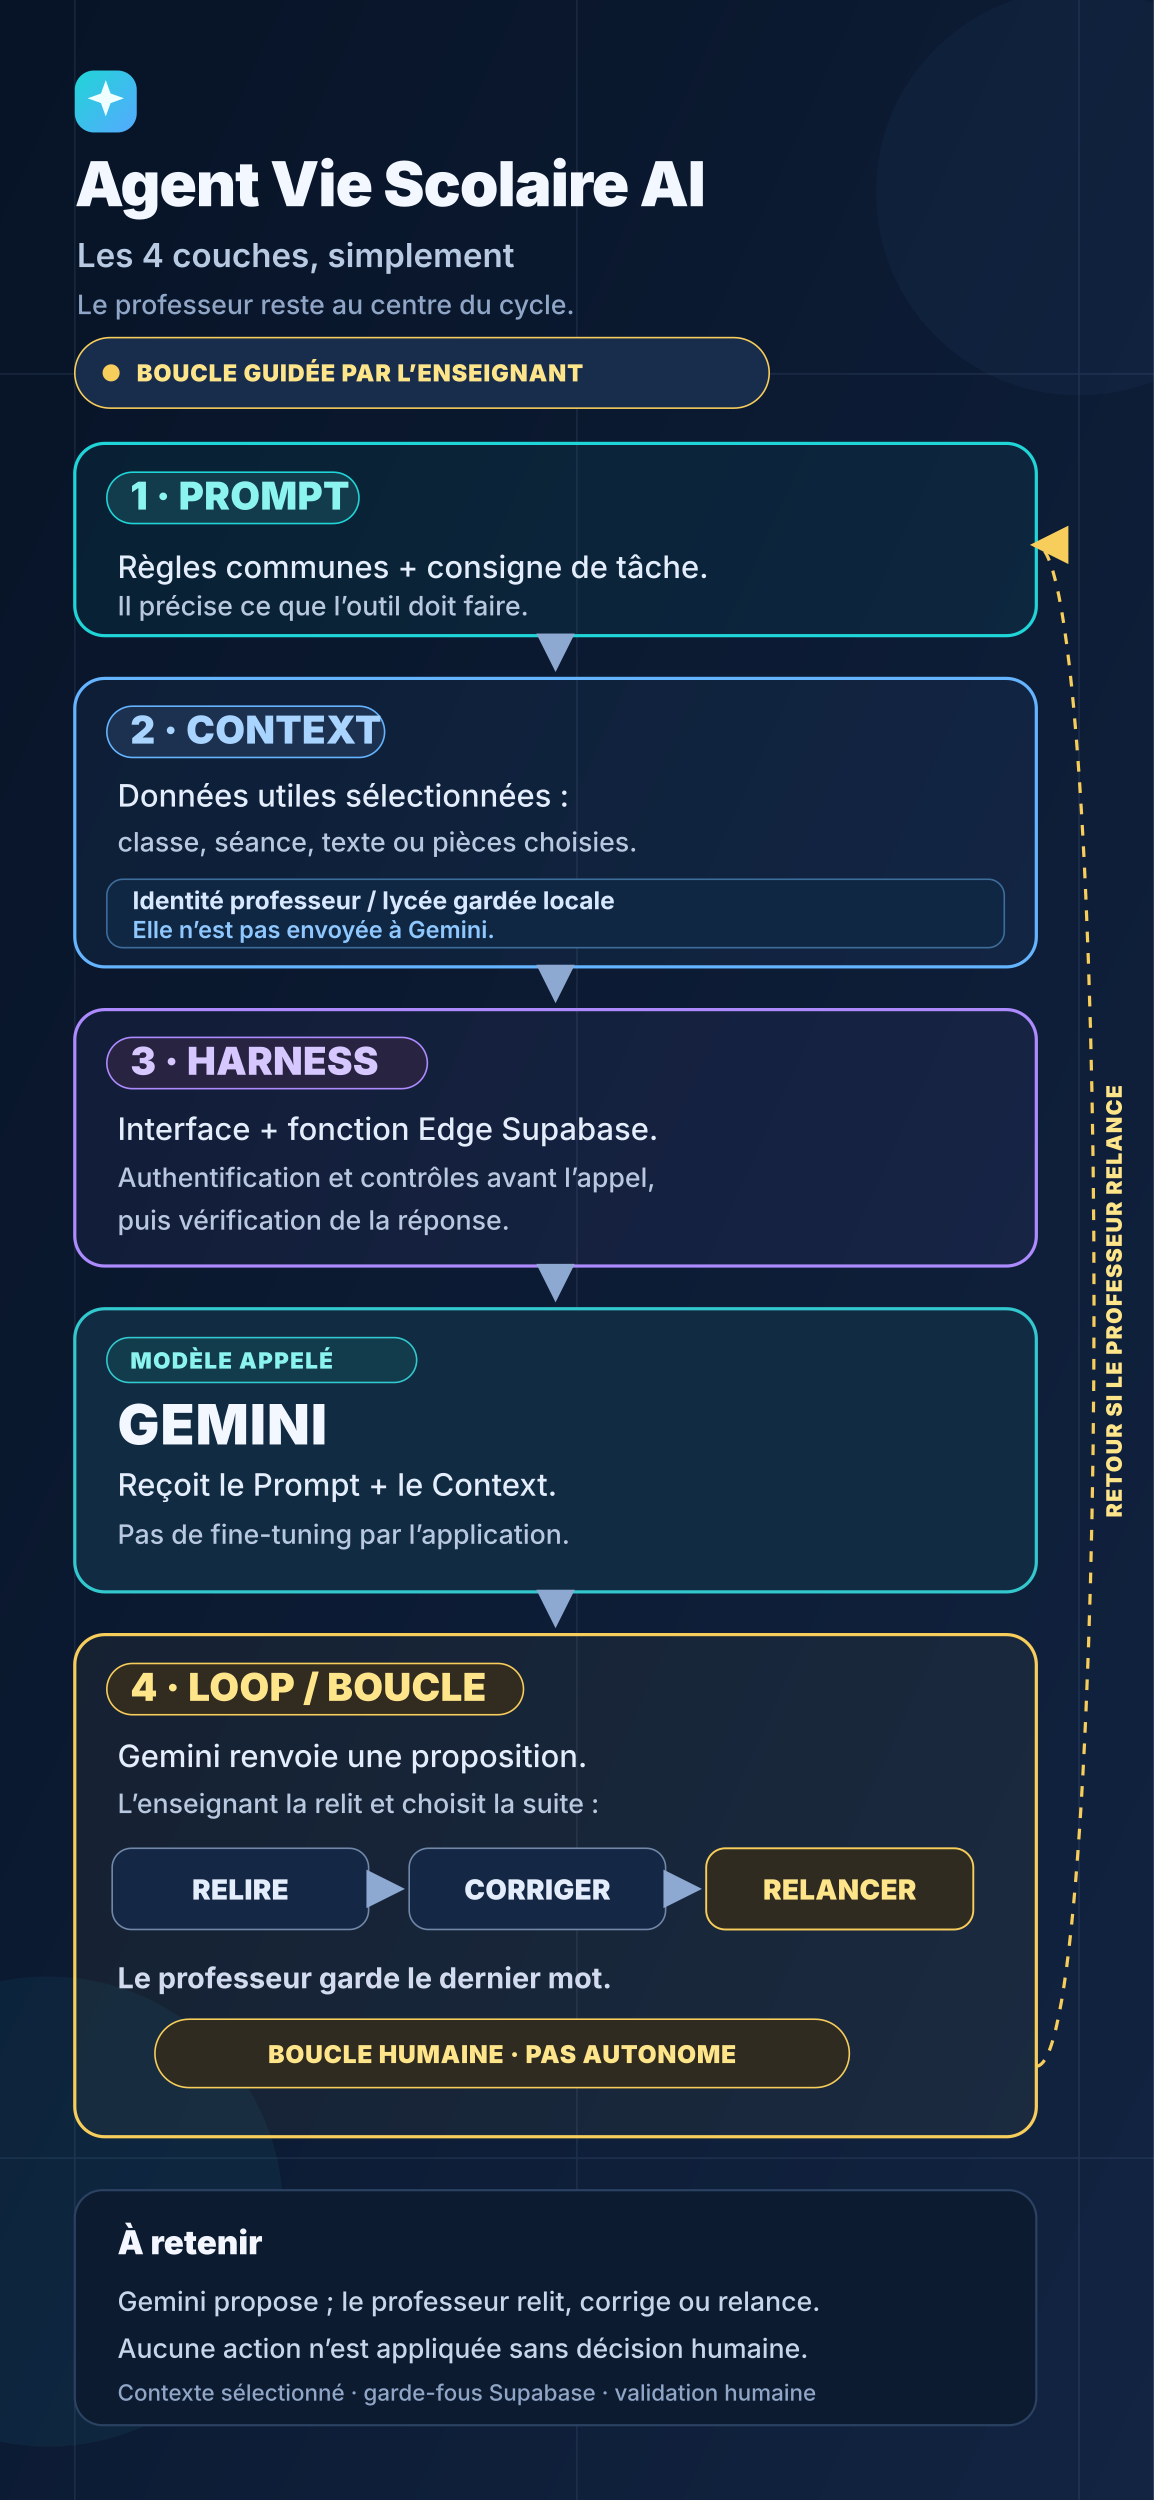
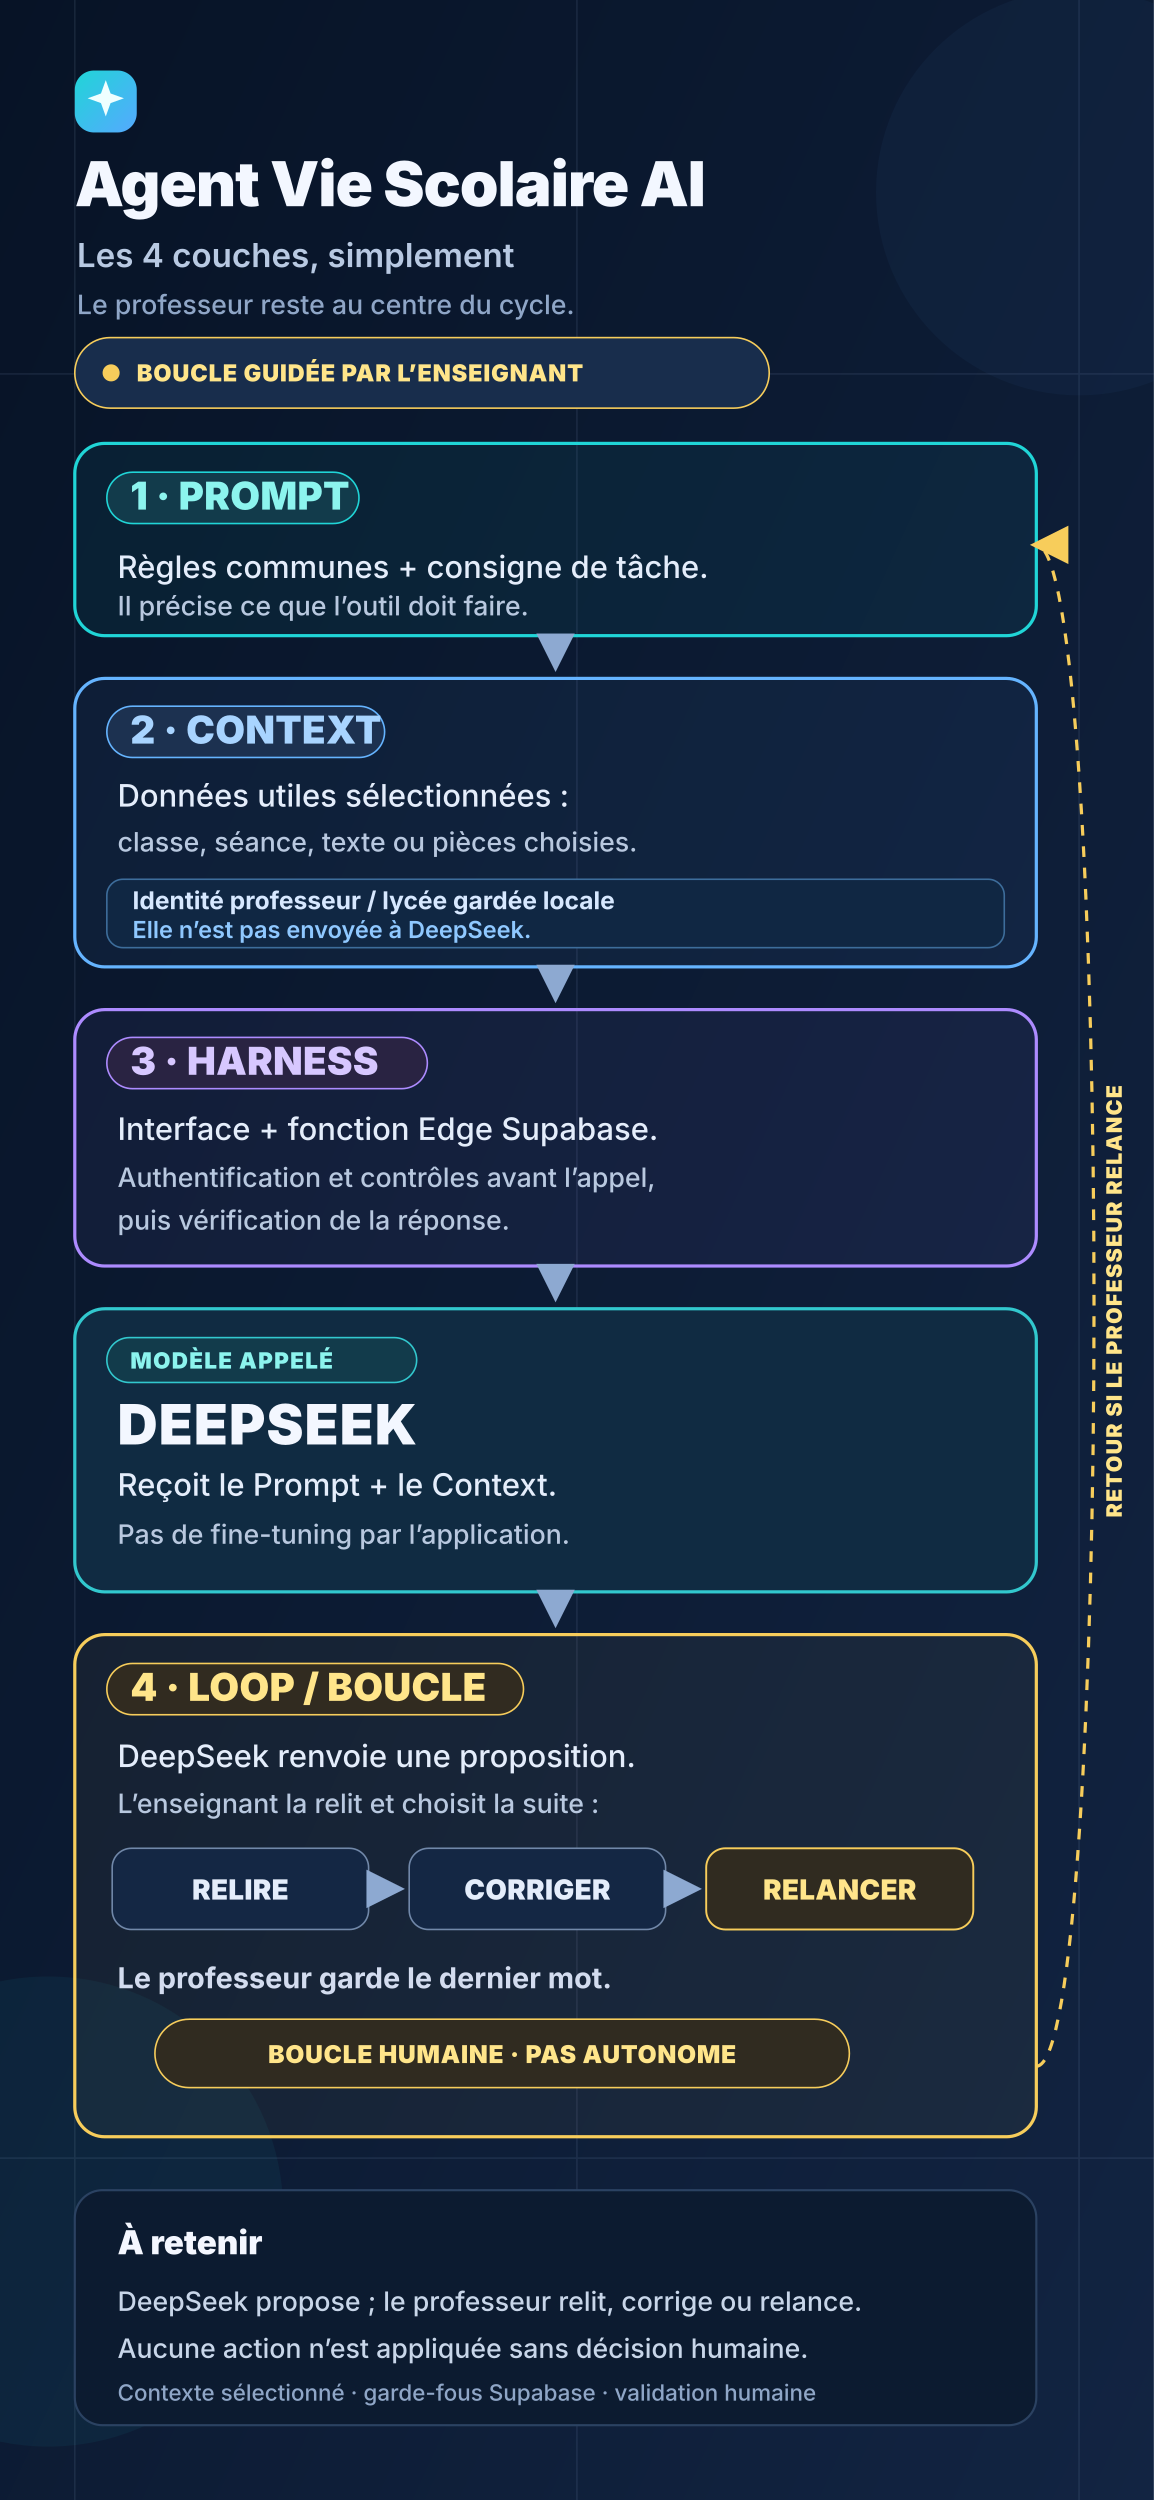
<svg xmlns="http://www.w3.org/2000/svg" width="1080" height="2340" viewBox="0 0 1080 2340" role="img" aria-labelledby="title desc">
  <defs>
    <linearGradient id="bg" x1="0" y1="0" x2="1" y2="1">
      <stop stop-color="#071326" />
      <stop offset="1" stop-color="#122442" />
    </linearGradient>
    <linearGradient id="teal" x1="0" y1="0" x2="1" y2="1">
      <stop stop-color="#20d5d7" />
      <stop offset="1" stop-color="#55a9ff" />
    </linearGradient>
    <marker id="arrow" markerWidth="12" markerHeight="12" refX="10" refY="6" orient="auto">
      <path d="M0 0 12 6 0 12Z" fill="#8da9d1" />
    </marker>
    <marker id="loopArrow" markerWidth="12" markerHeight="12" refX="10" refY="6" orient="auto">
      <path d="M0 0 12 6 0 12Z" fill="#f7cd5b" />
    </marker>
    <style>
      text{font-family:Inter,ui-sans-serif,system-ui,-apple-system,"Segoe UI",sans-serif}
      .title{fill:#f3f7ff;font-size:58px;font-weight:850;letter-spacing:-1px}
      .subtitle{fill:#b8c9e2;font-size:31px;font-weight:600}
      .layer{font-size:36px;font-weight:850;letter-spacing:.3px}
      .body{fill:#e4edfb;font-size:29px;font-weight:550}
      .bodySmall{fill:#b8c8df;font-size:25px;font-weight:550}
      .tag{font-size:21px;font-weight:850;letter-spacing:1.2px}
      .action{font-size:26px;font-weight:850;letter-spacing:.3px}
    </style>
  </defs>
  <rect width="1080" height="2340" fill="url(#bg)" />
  <g opacity=".12" stroke="#8ea8cf" stroke-width="1.5">
    <path d="M0 350H1080M0 2020H1080M540 0V2340M70 0V2340M1010 0V2340" />
  </g>
  <circle cx="1010" cy="180" r="190" fill="#2b5c92" opacity=".09" />
  <circle cx="45" cy="2070" r="220" fill="#19b9bd" opacity=".07" />
  <rect x="70" y="66" width="58" height="58" rx="18" fill="url(#teal)" />
  <path d="m99 75 4.5 12.5L116 92l-12.5 4.5L99 109l-4.5-12.5L82 92l12.5-4.5Z" fill="#efffff" />
  <text class="title" x="70" y="193">Agent Vie Scolaire AI</text>
  <text class="subtitle" x="72" y="250">Les 4 couches, simplement</text>
  <text x="72" y="294" fill="#8fa6c7" font-size="25" font-weight="550">Le professeur reste au centre du cycle.</text>
  <rect x="70" y="316" width="650" height="66" rx="33" fill="#182d4c" stroke="#f7cd5b" stroke-width="1.5" />
  <circle cx="104" cy="349" r="8" fill="#f7cd5b" />
  <text x="128" y="357" fill="#ffe58a" font-size="22" font-weight="850" letter-spacing=".8">BOUCLE GUIDÉE PAR L’ENSEIGNANT</text>
  <rect x="70" y="415" width="900" height="180" rx="28" fill="#20d5d7" fill-opacity=".06" stroke="#20d5d7" stroke-width="3" />
  <rect x="100" y="442" width="236" height="48" rx="24" fill="#123b4b" stroke="#20d5d7" stroke-width="1.5" />
  <text class="layer" x="122" y="477" fill="#8cf4ee">1 · PROMPT</text>
  <text class="body" x="110" y="541">Règles communes + consigne de tâche.</text>
  <text class="bodySmall" x="110" y="576">Il précise ce que l’outil doit faire.</text>
  <path d="M520 600V623" stroke="#8da9d1" stroke-width="3" marker-end="url(#arrow)" />
  <rect x="70" y="635" width="900" height="270" rx="28" fill="#65b4ff" fill-opacity=".055" stroke="#65b4ff" stroke-width="3" />
  <rect x="100" y="661" width="260" height="48" rx="24" fill="#1c3150" stroke="#65b4ff" stroke-width="1.5" />
  <text class="layer" x="122" y="696" fill="#a8d4ff">2 · CONTEXT</text>
  <text class="body" x="110" y="755">Données utiles sélectionnées :</text>
  <text class="bodySmall" x="110" y="797">classe, séance, texte ou pièces choisies.</text>
  <rect x="100" y="823" width="840" height="64" rx="15" fill="#102743" stroke="#3d6d9b" stroke-width="1.5" />
  <text x="124" y="851" fill="#d7e8ff" font-size="23" font-weight="750">Identité professeur / lycée gardée locale</text>
-   <text x="124" y="878" fill="#8fc8ff" font-size="22" font-weight="600">Elle n’est pas envoyée à Gemini.</text>
+   <text x="124" y="878" fill="#8fc8ff" font-size="22" font-weight="600">Elle n’est pas envoyée à DeepSeek.</text>
  <path d="M520 910V933" stroke="#8da9d1" stroke-width="3" marker-end="url(#arrow)" />
  <rect x="70" y="945" width="900" height="240" rx="28" fill="#ad8bff" fill-opacity=".055" stroke="#ad8bff" stroke-width="3" />
  <rect x="100" y="971" width="300" height="48" rx="24" fill="#292342" stroke="#ad8bff" stroke-width="1.5" />
  <text class="layer" x="122" y="1006" fill="#d7c7ff">3 · HARNESS</text>
  <text class="body" x="110" y="1067">Interface + fonction Edge Supabase.</text>
  <text class="bodySmall" x="110" y="1111">Authentification et contrôles avant l’appel,</text>
  <text class="bodySmall" x="110" y="1151">puis vérification de la réponse.</text>
  <path d="M520 1190V1213" stroke="#8da9d1" stroke-width="3" marker-end="url(#arrow)" />
  <rect x="70" y="1225" width="900" height="265" rx="28" fill="#102b42" stroke="#32c8ce" stroke-width="3" />
  <rect x="100" y="1252" width="290" height="42" rx="21" fill="#123b4b" stroke="#32c8ce" stroke-width="1.5" />
  <text x="122" y="1281" fill="#8cf4ee" class="tag">MODÈLE APPELÉ</text>
-   <text x="110" y="1352" fill="#f3f7ff" font-size="52" font-weight="900" letter-spacing="1">GEMINI</text>
+   <text x="110" y="1352" fill="#f3f7ff" font-size="52" font-weight="900" letter-spacing="1">DEEPSEEK</text>
  <text class="body" x="110" y="1400">Reçoit le Prompt + le Context.</text>
  <text class="bodySmall" x="110" y="1445">Pas de fine-tuning par l’application.</text>
  <path d="M520 1495V1518" stroke="#8da9d1" stroke-width="3" marker-end="url(#arrow)" />
  <rect x="70" y="1530" width="900" height="470" rx="28" fill="#f7cd5b" fill-opacity=".045" stroke="#f7cd5b" stroke-width="3" />
  <rect x="100" y="1557" width="390" height="48" rx="24" fill="#312b20" stroke="#f7cd5b" stroke-width="1.5" />
  <text class="layer" x="122" y="1592" fill="#ffe58a">4 · LOOP / BOUCLE</text>
-   <text class="body" x="110" y="1654">Gemini renvoie une proposition.</text>
+   <text class="body" x="110" y="1654">DeepSeek renvoie une proposition.</text>
  <text class="bodySmall" x="110" y="1697">L’enseignant la relit et choisit la suite :</text>
  <rect x="105" y="1730" width="240" height="76" rx="18" fill="#142744" stroke="#7188a9" stroke-width="1.5" />
  <text class="action" x="225" y="1778" fill="#e4edfb" text-anchor="middle">RELIRE</text>
  <path d="M352 1768H373" stroke="#8da9d1" stroke-width="3" marker-end="url(#arrow)" />
  <rect x="383" y="1730" width="240" height="76" rx="18" fill="#142744" stroke="#7188a9" stroke-width="1.5" />
  <text class="action" x="503" y="1778" fill="#e4edfb" text-anchor="middle">CORRIGER</text>
  <path d="M630 1768H651" stroke="#8da9d1" stroke-width="3" marker-end="url(#arrow)" />
  <rect x="661" y="1730" width="250" height="76" rx="18" fill="#302b20" stroke="#f7cd5b" stroke-width="1.8" />
  <text class="action" x="786" y="1778" fill="#ffe58a" text-anchor="middle">RELANCER</text>
  <text x="110" y="1861" fill="#d3dcef" font-size="27" font-weight="650">Le professeur garde le dernier mot.</text>
  <rect x="145" y="1890" width="650" height="64" rx="32" fill="#302b20" stroke="#f7cd5b" stroke-width="1.5" />
  <text x="470" y="1931" fill="#ffe58a" font-size="23" font-weight="850" letter-spacing=".7" text-anchor="middle">BOUCLE HUMAINE · PAS AUTONOME</text>
  <path d="M970 1934 C1042 1934 1042 510 970 510" fill="none" stroke="#f7cd5b" stroke-width="3" stroke-dasharray="10 10" marker-end="url(#loopArrow)" />
  <text x="1050" y="1218" transform="rotate(-90 1050 1218)" fill="#ffe58a" font-size="20" font-weight="850" letter-spacing="1.2" text-anchor="middle">RETOUR SI LE PROFESSEUR RELANCE</text>
  <rect x="70" y="2050" width="900" height="220" rx="26" fill="#0c1b30" stroke="#2b4262" stroke-width="2" />
  <text x="110" y="2110" fill="#f4f7ff" font-size="31" font-weight="850">À retenir</text>
-   <text x="110" y="2163" fill="#c8d6e9" font-size="25" font-weight="550">Gemini propose ; le professeur relit, corrige ou relance.</text>
+   <text x="110" y="2163" fill="#c8d6e9" font-size="25" font-weight="550">DeepSeek propose ; le professeur relit, corrige ou relance.</text>
  <text x="110" y="2207" fill="#c8d6e9" font-size="25" font-weight="550">Aucune action n’est appliquée sans décision humaine.</text>
  <text x="110" y="2247" fill="#8fa6c7" font-size="21" font-weight="550">Contexte sélectionné · garde-fous Supabase · validation humaine</text>
</svg>
